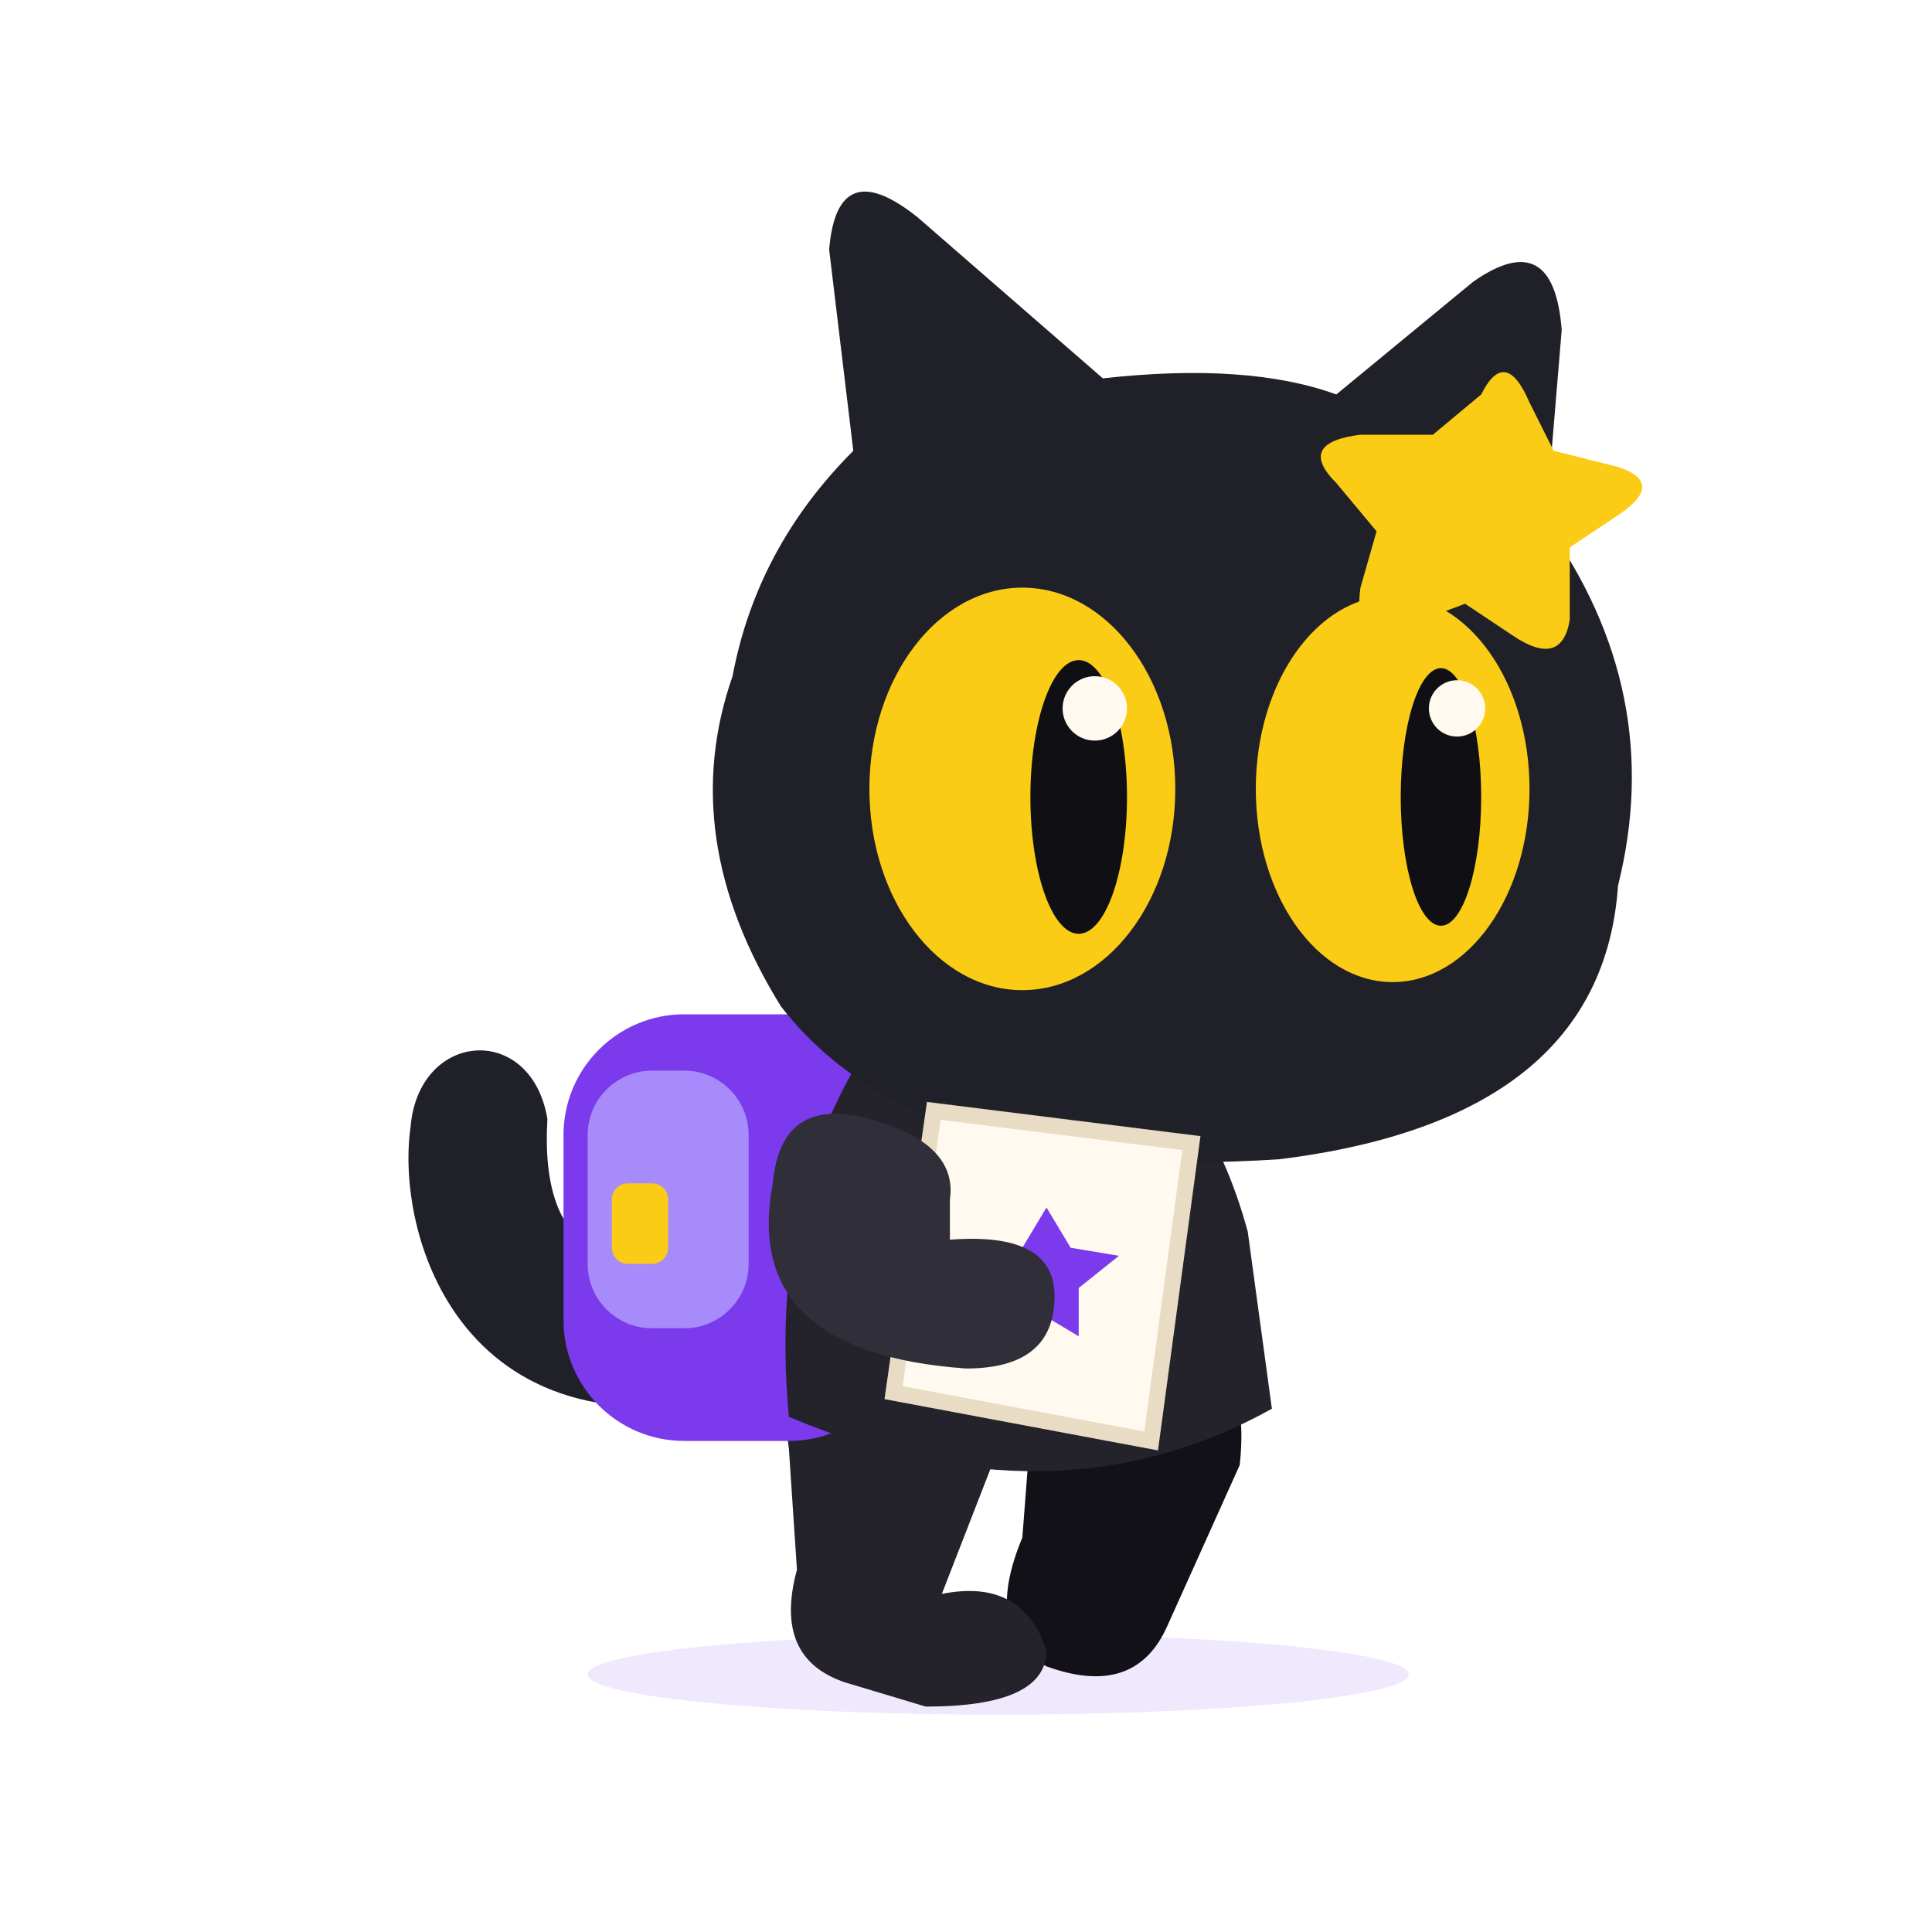
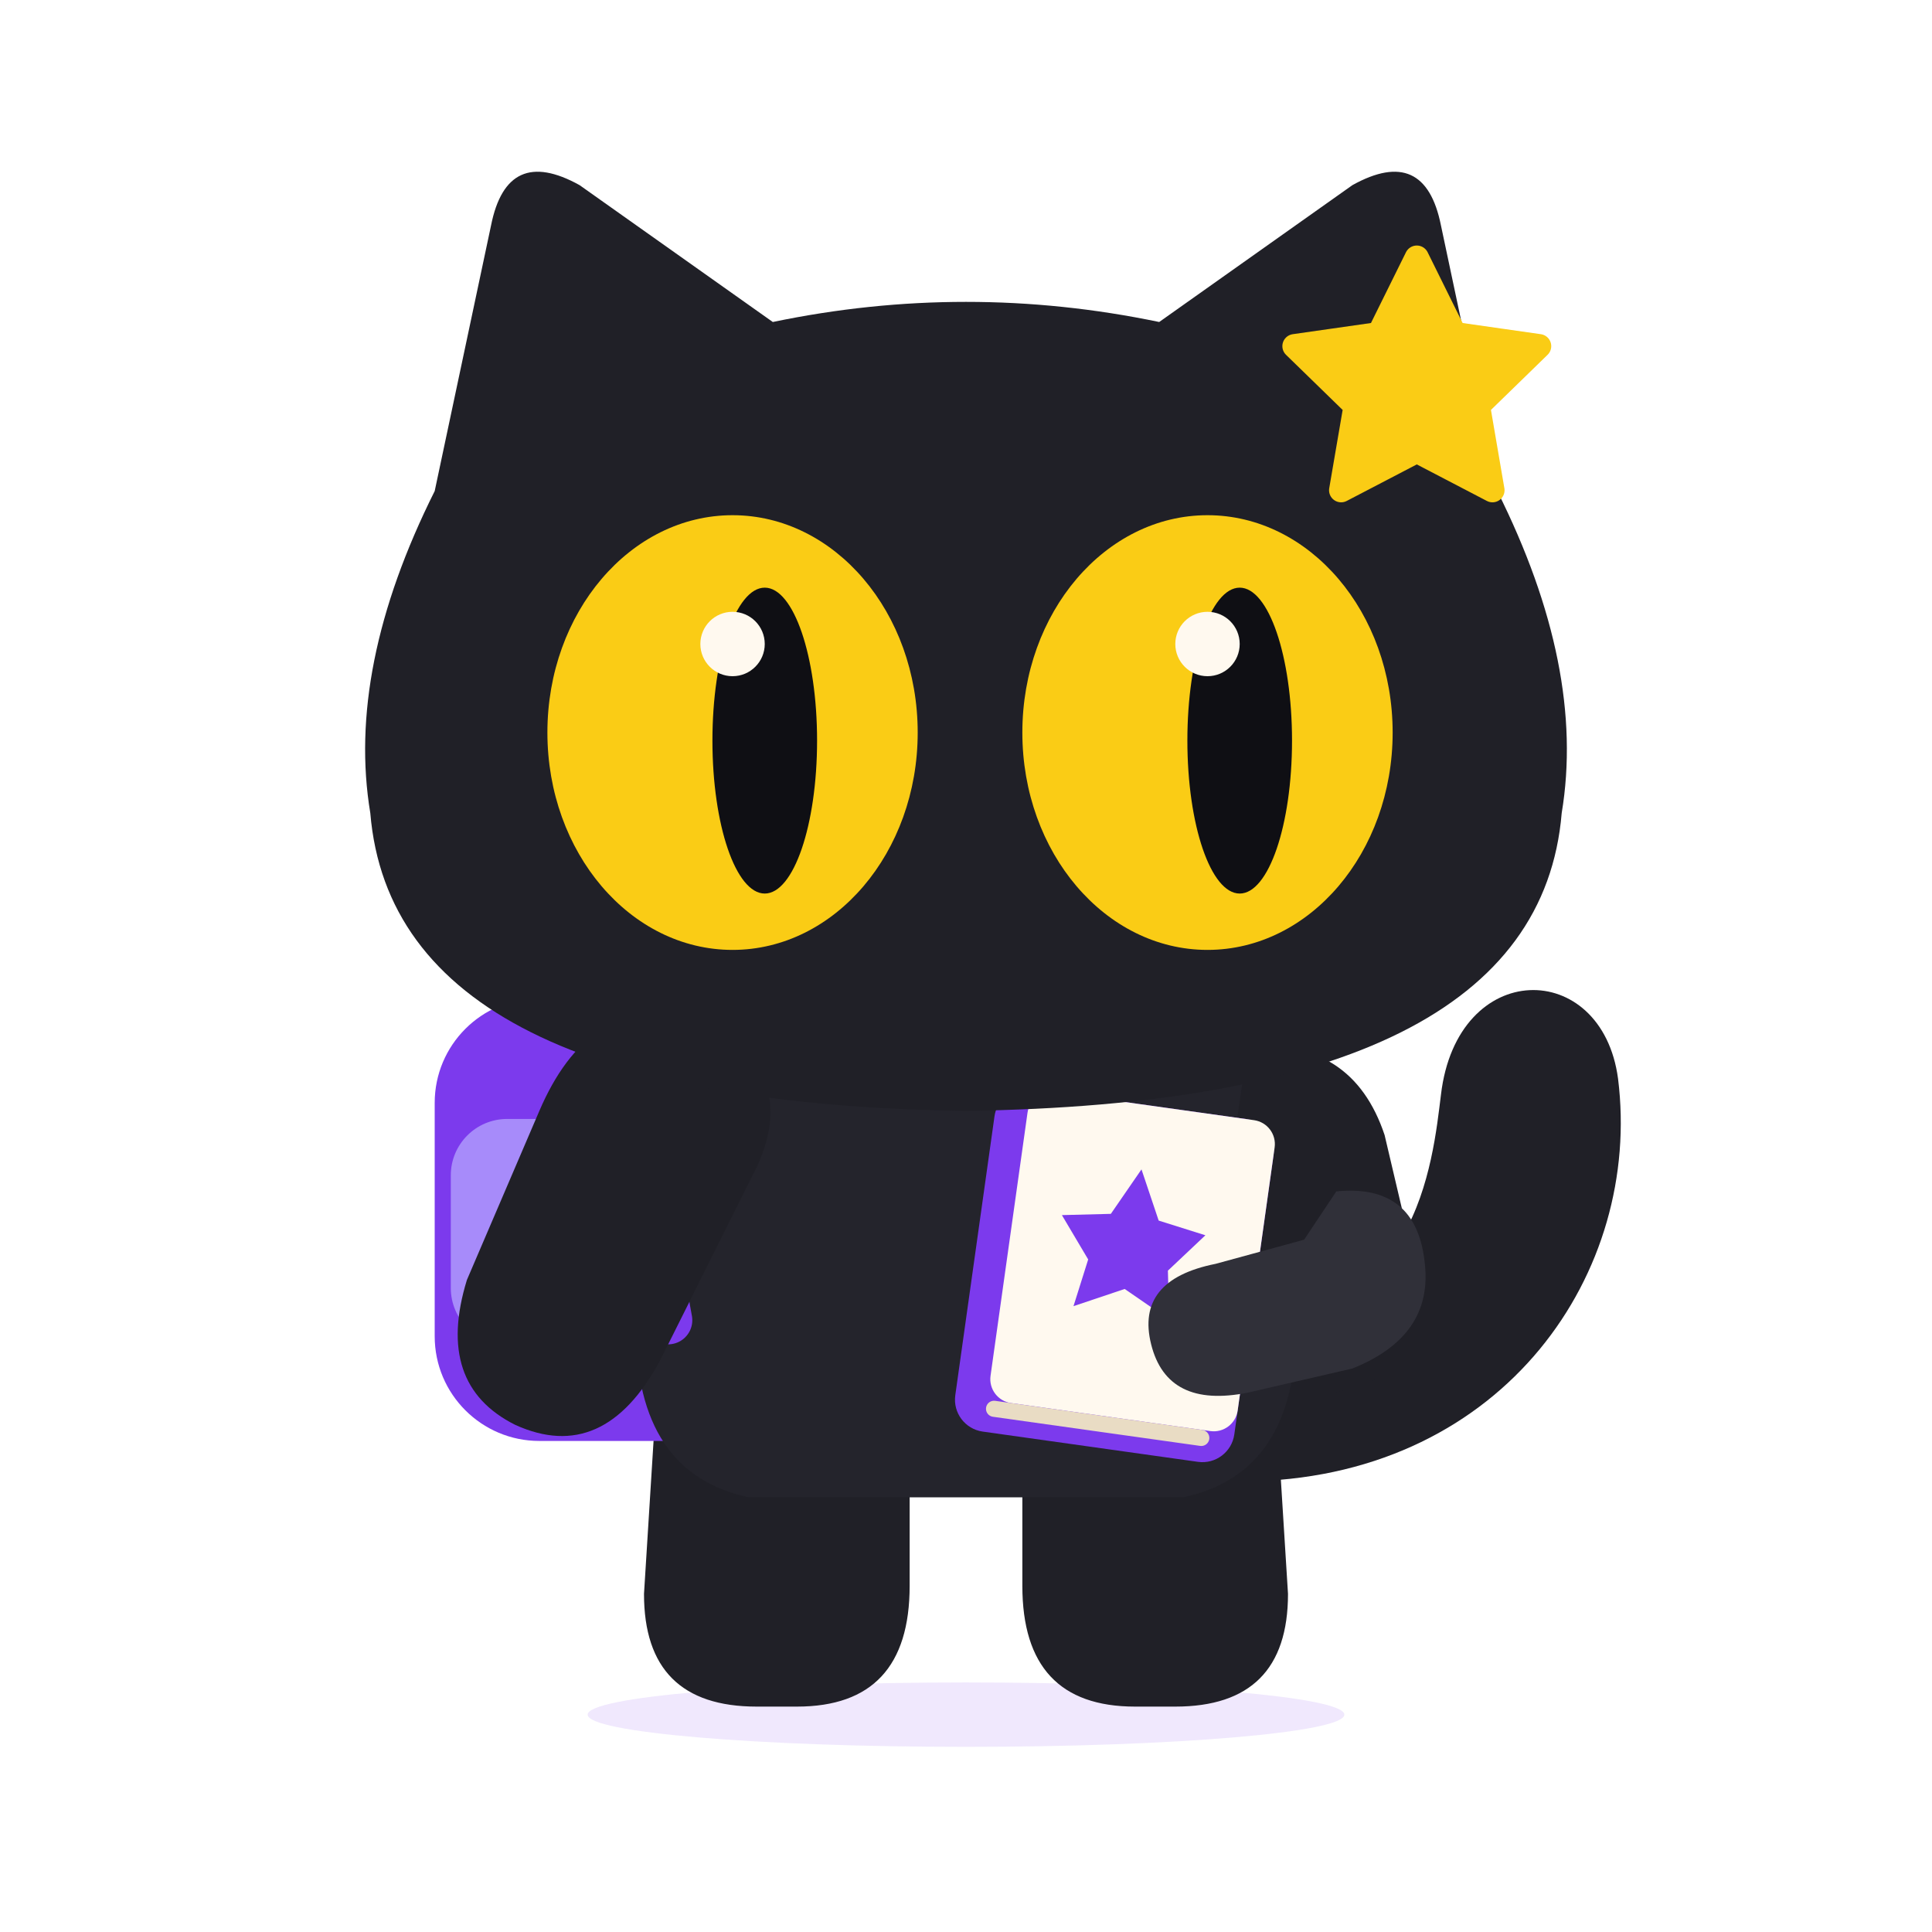
<svg xmlns="http://www.w3.org/2000/svg" viewBox="0 0 240 240" role="img" aria-label="Helena caminhando">
  <style>
    .body { animation: bob .8s ease-in-out infinite; }
-     .leg-1 { transform-origin: 111px 167px; animation: step .8s ease-in-out infinite; }
-     .leg-2 { transform-origin: 139px 167px; animation: step .8s ease-in-out -.4s infinite; }
-     .tail { transform-origin: 94px 164px; animation: tail 1.6s ease-in-out infinite; }
-     .eyes { transform-origin: 135px 107px; animation: blink 4s infinite; }
-     @keyframes bob { 0%, 50%, 100% { transform: translateY(0); } 25%, 75% { transform: translateY(-4px); } }
-     @keyframes step { 0%, 100% { transform: rotate(-23deg); } 50% { transform: rotate(23deg); } }
-     @keyframes tail { 0%, 100% { transform: rotate(-7deg); } 50% { transform: rotate(9deg); } }
+     .leg-1 { animation: step .8s ease-in-out infinite; }
+     .leg-2 { animation: step .8s ease-in-out -.4s infinite; }
+     .notebook { transform-origin: 153px 143px; animation: carry .8s ease-in-out infinite; }
+     .tail { transform-origin: 158px 169px; animation: tail 1.6s ease-in-out infinite; }
+     .eyes { transform-origin: 120px 91px; animation: blink 4s infinite; }
+     @keyframes bob { 0%, 50%, 100% { transform: translateY(0); } 25%, 75% { transform: translateY(-2px); } }
+     @keyframes step { 0%, 100% { transform: translateY(0); } 50% { transform: translateY(-7px); } }
+     @keyframes carry { 0%, 100% { transform: rotate(-3deg); } 50% { transform: rotate(3deg); } }
+     @keyframes tail { 0%, 100% { transform: rotate(-5deg); } 50% { transform: rotate(5deg); } }
    @keyframes blink { 0%, 43%, 47%, 100% { transform: scaleY(1); } 45% { transform: scaleY(.08); } }
    @media (prefers-reduced-motion: reduce) { * { animation: none !important; } }
  </style>
-   <ellipse cx="124" cy="208" rx="51" ry="5" fill="#7c3aed" opacity=".12" />
-   <g class="leg-2">
-     <path d="M139 164Q156 164 154 182L145 202Q141 211 130 207Q122 203 127 191L128 178Q126 166 139 164" fill="#111117" />
-   </g>
-   <g class="leg-1">
-     <path d="M109 164Q125 164 124 180L117 198Q127 196 130 205Q130 212 115 212L105 209Q96 206 99 195L98 180Q96 166 109 164" fill="#24232c" />
-   </g>
+   <ellipse cx="120" cy="213" rx="47" ry="4" fill="#7c3aed" opacity=".12" />
+   <path class="tail" d="M153 162C176 166 178 144 179 136C181 119 199 119 201 134C204 158 187 183 156 184Z" fill="#202027" />
+   <path class="leg-1" d="M82 166H113V197Q113 212 99 212H94Q80 212 80 198Z" fill="#202027" />
+   <path class="leg-2" d="M127 166H158L160 198Q160 212 146 212H141Q127 212 127 197Z" fill="#202027" />
  <g class="body">
-     <path class="tail" d="M97 172C58 184 49 154 51 140C52 128 66 127 68 139C67 156 76 161 94 151Z" fill="#202029" />
-     <rect x="70" y="126" width="43" height="53" rx="15" fill="#7c3aed" />
-     <rect x="73" y="133" width="20" height="32" rx="8" fill="#a78bfa" />
-     <rect x="76" y="147" width="7" height="10" rx="2" fill="#facc15" />
-     <path d="M113 123Q146 120 155 153L158 175Q131 190 98 176Q95 144 113 123" fill="#24232c" />
-     <path d="M106 56L103 31Q104 19 114 27L137 47Q155 45 166 49L183 35Q193 28 194 41L192 65Q207 86 201 110Q199 139 159 144Q114 147 97 125Q84 104 91 84Q94 68 106 56Z" fill="#202029" />
+     <rect x="54" y="124" width="42" height="55" rx="13" fill="#7c3aed" />
+     <rect x="56" y="139" width="21" height="28" rx="7" fill="#a78bfa" />
+     <rect x="65" y="146" width="4" height="8" rx="2" fill="#facc15" />
+     <path d="M92 122Q120 115 148 122Q161 140 161 165Q161 183 147 186H93Q79 183 79 165Q79 140 92 122Z" fill="#24242c" />
+     <path d="M88 129Q79 143 83 164" fill="none" stroke="#7c3aed" stroke-width="6" stroke-linecap="round" />
+     <path d="M85 126Q73 124 67 138L58 159Q54 172 64 177Q75 182 82 169L94 145Q100 132 85 126Z" fill="#202027" />
+     <g class="notebook">
+       <path d="M155 130Q168 129 172 141L176 158Q179 170 166 173L150 164Z" fill="#202027" />
+       <g transform="rotate(8 139 158)">
+         <rect x="121" y="137" width="35" height="43" rx="4" fill="#7c3aed" />
+         <rect x="125" y="137" width="31" height="39" rx="3" fill="#fff9ef" />
+         <path d="M140 145L143 151L149 152L145 157L146 163L140 160L134 163L135 157L131 152L137 151Z" fill="#7c3aed" />
+         <path d="M126 177H152" stroke="#e9dcc4" stroke-width="2" stroke-linecap="round" />
+       </g>
+       <path d="M166 148Q176 147 177 157Q178 166 168 170L155 173Q145 175 143 167Q141 159 151 157L162 154Z" fill="#303039" />
+     </g>
+     <path d="M54 61L61 28Q63 18 72 23L96 40Q120 35 144 40L168 23Q177 18 179 28L186 61Q197 83 194 101Q191 137 120 138Q49 137 46 101Q43 83 54 61Z" fill="#202027" />
    <g class="eyes">
-       <ellipse cx="127" cy="98" rx="19" ry="25" fill="#facc15" />
-       <ellipse cx="173" cy="98" rx="17" ry="24" fill="#facc15" />
-       <ellipse cx="134" cy="99" rx="6" ry="17" fill="#101014" />
-       <ellipse cx="179" cy="99" rx="5" ry="16" fill="#101014" />
-       <circle cx="136" cy="88" r="4" fill="#fff9ef" />
-       <circle cx="181" cy="88" r="3.5" fill="#fff9ef" />
+       <ellipse cx="91" cy="91" rx="23" ry="27" fill="#facc15" />
+       <ellipse cx="150" cy="91" rx="23" ry="27" fill="#facc15" />
+       <ellipse cx="95" cy="92" rx="6.5" ry="19" fill="#0f0f14" />
+       <ellipse cx="154" cy="92" rx="6.5" ry="19" fill="#0f0f14" />
+       <circle cx="91" cy="80" r="4" fill="#fff9ef" />
+       <circle cx="150" cy="80" r="4" fill="#fff9ef" />
    </g>
-     <path d="M184 49Q187 43 190 50L193 56L201 58Q207 60 201 64L195 68L195 77Q194 83 188 79L182 75L174 78Q168 80 169 73L171 66L166 60Q161 55 169 54L178 54Z" fill="#facc15" />
-     <path d="M116 138L148 142L143 179L111 173Z" fill="#fff9ef" stroke="#e9dcc4" stroke-width="2" />
-     <path d="M130 150L133 155L139 156L134 160L134 166L129 163L124 165L125 159L121 155L127 155Z" fill="#7c3aed" />
-     <path d="M108 139Q97 136 96 147Q92 168 120 170Q131 170 131 161Q131 153 118 154L118 149Q119 142 108 139" fill="#302e39" />
+     <path d="M176 32L180.7 41.5L191.2 43L183.6 50.4L185.4 60.9L176 56L166.6 60.9L168.4 50.4L160.8 43L171.3 41.5Z" fill="#facc15" stroke="#facc15" stroke-width="3" stroke-linejoin="round" />
  </g>
</svg>
